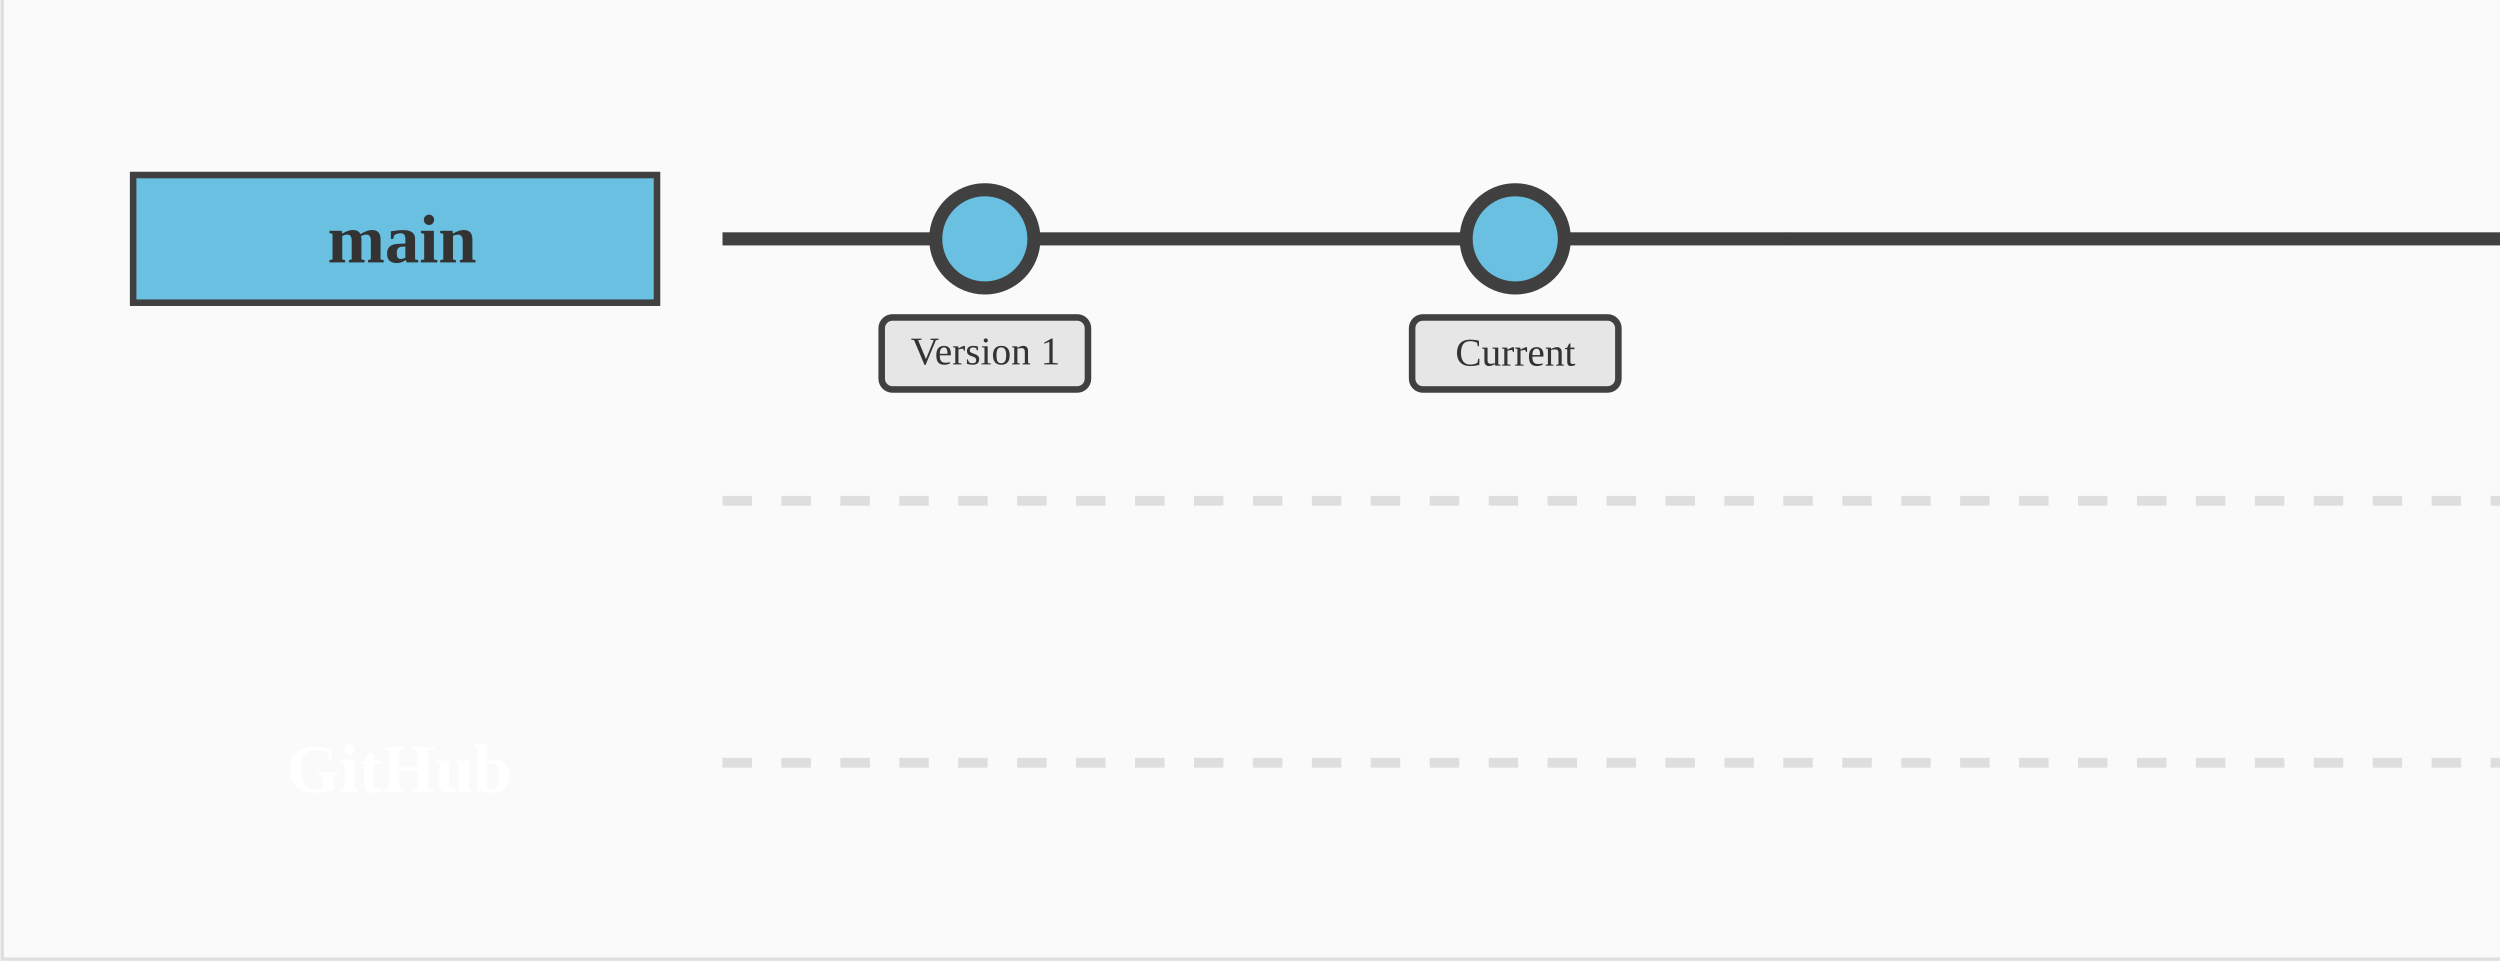
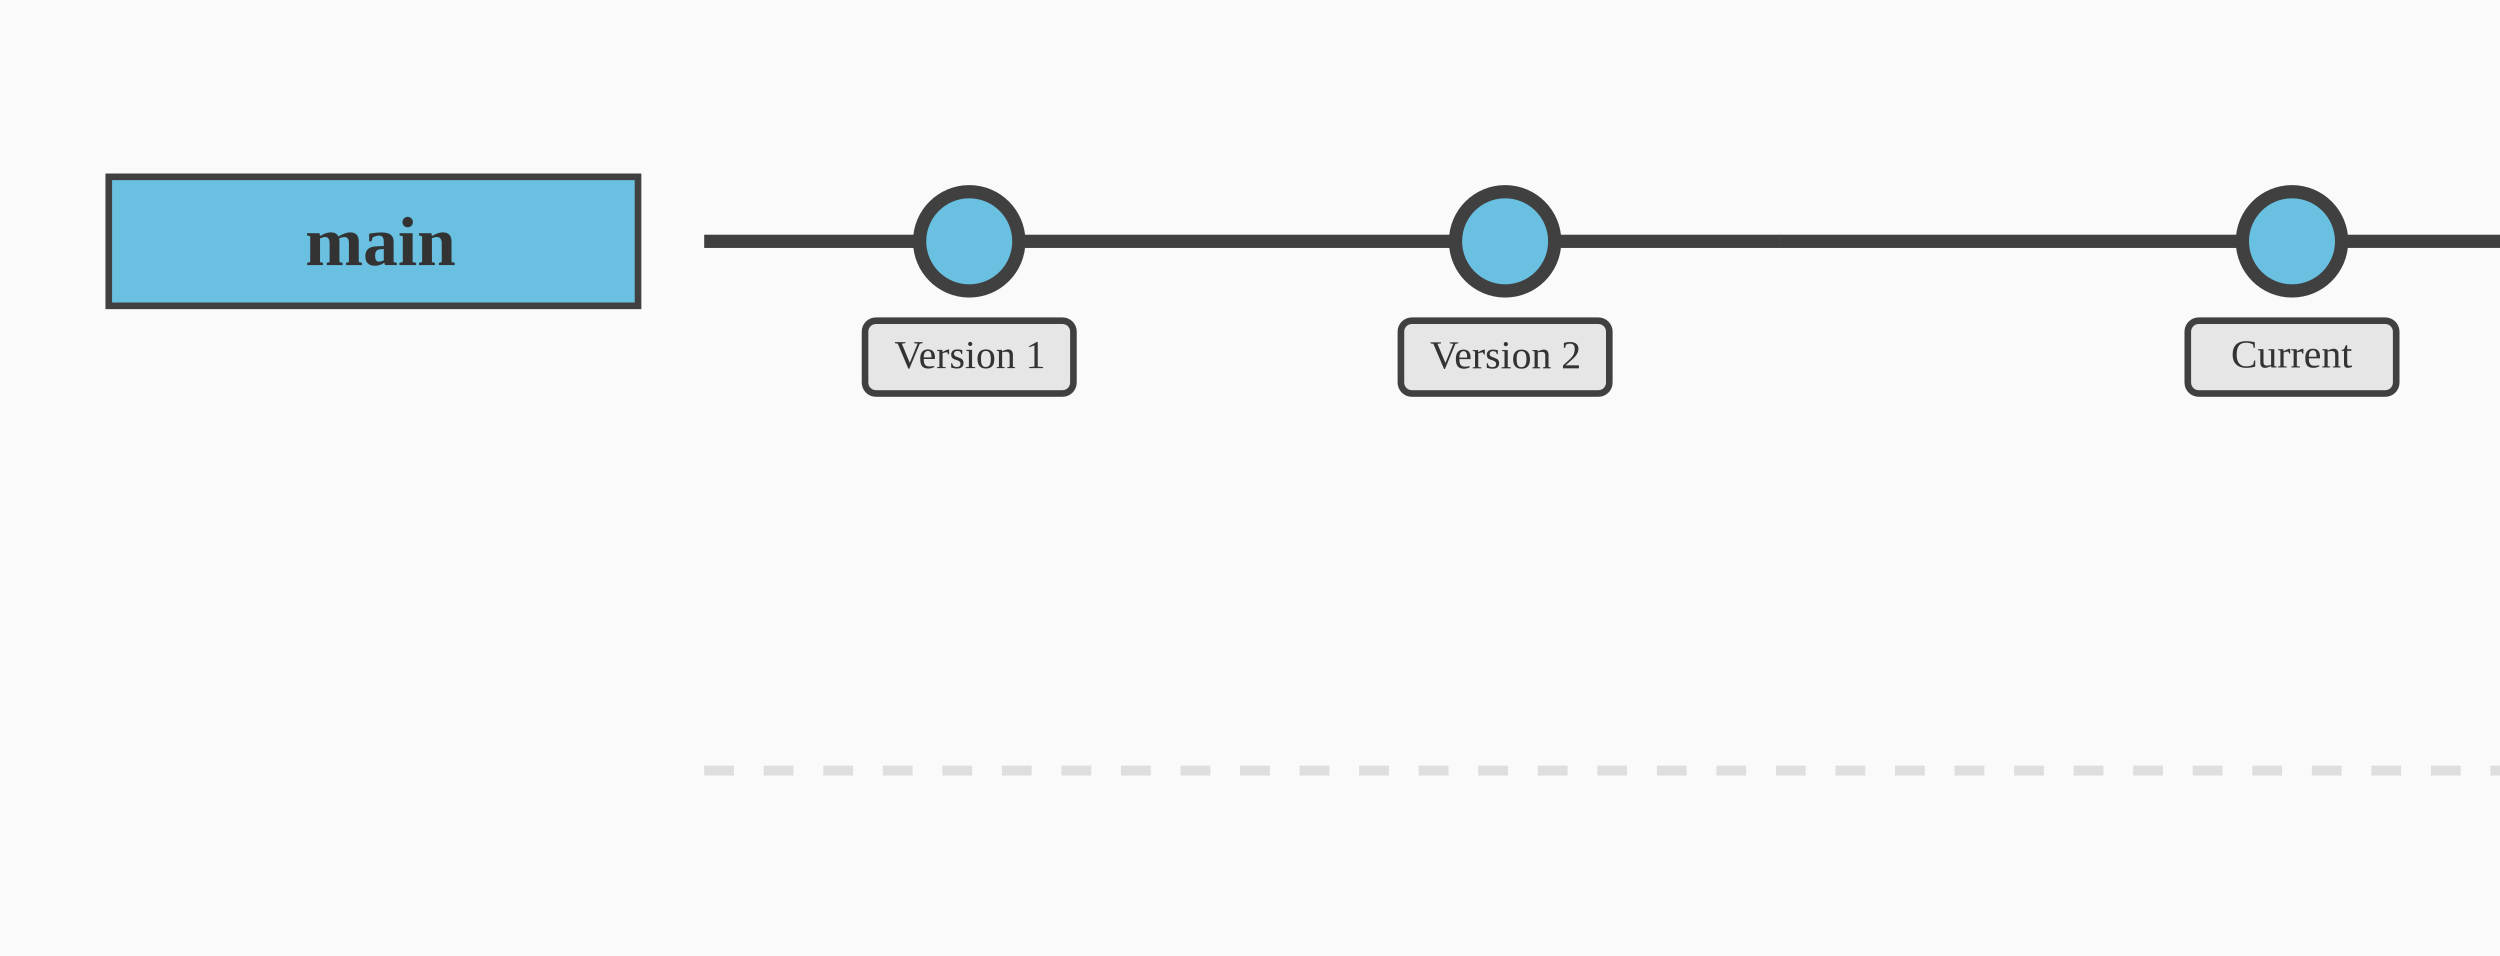
- <svg xmlns="http://www.w3.org/2000/svg" viewBox="83.294 235.643 763.544 294.042">
+ <svg xmlns="http://www.w3.org/2000/svg" viewBox="91.072 235.643 755.766 288.72">
  <g transform="matrix(1, 0, 0, 1, 83.95634, 88.59659)">
    <rect width="765.432" height="440" fill="#fafafa" stroke="#dedede" pointer-events="all" style="" />
    <path d="M 220 61 L 1040 61" fill="none" stroke="#dedede" stroke-width="3" stroke-miterlimit="10" stroke-dasharray="9 9" pointer-events="stroke" />
    <path d="M 220 141 L 1040 140" fill="none" stroke="#dedede" stroke-width="3" stroke-miterlimit="10" stroke-dasharray="9 9" pointer-events="stroke" />
-     <path d="M 220 300 L 1036.393 300" fill="none" stroke="#dedede" stroke-width="3" stroke-miterlimit="10" stroke-dasharray="9 9" pointer-events="stroke" style="" />
    <path d="M 315.12 220 L 447.12 220" fill="none" stroke="#404040" stroke-width="4" stroke-miterlimit="10" pointer-events="stroke" />
    <ellipse cx="300.12" cy="220" rx="15" ry="15" fill="#69c0e0" stroke="#404040" stroke-width="4" pointer-events="all" />
+     <ellipse cx="700" cy="220" rx="15" ry="15" fill="#69c0e0" stroke="#404040" stroke-width="4" pointer-events="all" />
    <path d="M 220 220 L 285.12 220" fill="none" stroke="#404040" stroke-width="4" stroke-miterlimit="10" pointer-events="stroke" />
    <rect x="268.62" y="244" width="63" height="22" rx="3.3" ry="3.3" fill="#e6e6e6" stroke="#404040" stroke-width="2" pointer-events="all" />
    <g transform="translate(-0.5 -0.5)" />
-     <path d="M 545 220 L 783.25 220" fill="none" stroke="#404040" stroke-width="4" stroke-miterlimit="10" pointer-events="stroke" style="" />
+     <path d="M 545 220 L 685 220" fill="none" stroke="#404040" stroke-width="4" stroke-miterlimit="10" pointer-events="stroke" />
    <ellipse cx="462.12" cy="220" rx="15" ry="15" fill="#69c0e0" stroke="#404040" stroke-width="4" pointer-events="all" />
    <rect x="430.62" y="244" width="63" height="22" rx="3.3" ry="3.3" fill="#e6e6e6" stroke="#404040" stroke-width="2" pointer-events="all" />
    <g transform="translate(-0.5 -0.5)" />
+     <rect x="668.5" y="244" width="63" height="22" rx="3.3" ry="3.3" fill="#e6e6e6" stroke="#404040" stroke-width="2" pointer-events="all" />
    <g transform="translate(-0.5 -0.5)" />
    <path d="M 220 380 L 1040 380" fill="none" stroke="#dedede" stroke-width="3" stroke-miterlimit="10" stroke-dasharray="9 9" pointer-events="stroke" />
    <g transform="translate(-0.5 -0.5)" />
    <path d="M 477.12 220 L 545.19 220" fill="none" stroke="#404040" stroke-width="4" stroke-miterlimit="10" pointer-events="stroke" />
+     <path d="M 715 220 C 715 220 822.428 220 1037.285 220" fill="none" stroke="#404040" stroke-width="4" stroke-miterlimit="10" pointer-events="stroke" style="" />
    <g transform="translate(-0.5 -0.5)" />
    <g transform="translate(-0.5 -0.5)" />
    <g transform="translate(-0.5 -0.5)" />
    <rect x="40" y="200.5" width="160" height="39" fill="#69c0e0" stroke="#404040" stroke-width="2" pointer-events="all" />
    <g transform="translate(-0.5 -0.5)" />
    <g transform="translate(-0.5 -0.5)" />
    <g transform="translate(-0.5 -0.5)" />
  </g>
  <text style="fill: rgb(51, 51, 51); font-family: &quot;Times New Roman&quot;; font-size: 21px; font-weight: 700; white-space: pre;" x="183.351" y="315.779">main</text>
  <text style="fill: rgb(51, 51, 51); font-family: &quot;Times New Roman&quot;; font-size: 12px; line-height: 42.611px; white-space: pre;" x="361.458" y="346.931">Version 1</text>
-   <text style="fill: rgb(255, 255, 255); font-family: &quot;Times New Roman&quot;; font-size: 21px; font-weight: 700; white-space: pre;" x="170.721" y="477.587">GitHub</text>
-   <text style="fill: rgb(51, 51, 51); font-family: &quot;Times New Roman&quot;; font-size: 12px; line-height: 42.611px; white-space: pre;" x="527.789" y="347.319">Current</text>
+   <text style="fill: rgb(51, 51, 51); font-family: &quot;Times New Roman&quot;; font-size: 12px; line-height: 42.611px; white-space: pre;" x="523.384" y="346.987">Version 2</text>
+   <text style="fill: rgb(51, 51, 51); font-family: &quot;Times New Roman&quot;; font-size: 12px; line-height: 42.611px; white-space: pre;" x="765.512" y="346.726">Current</text>
</svg>
